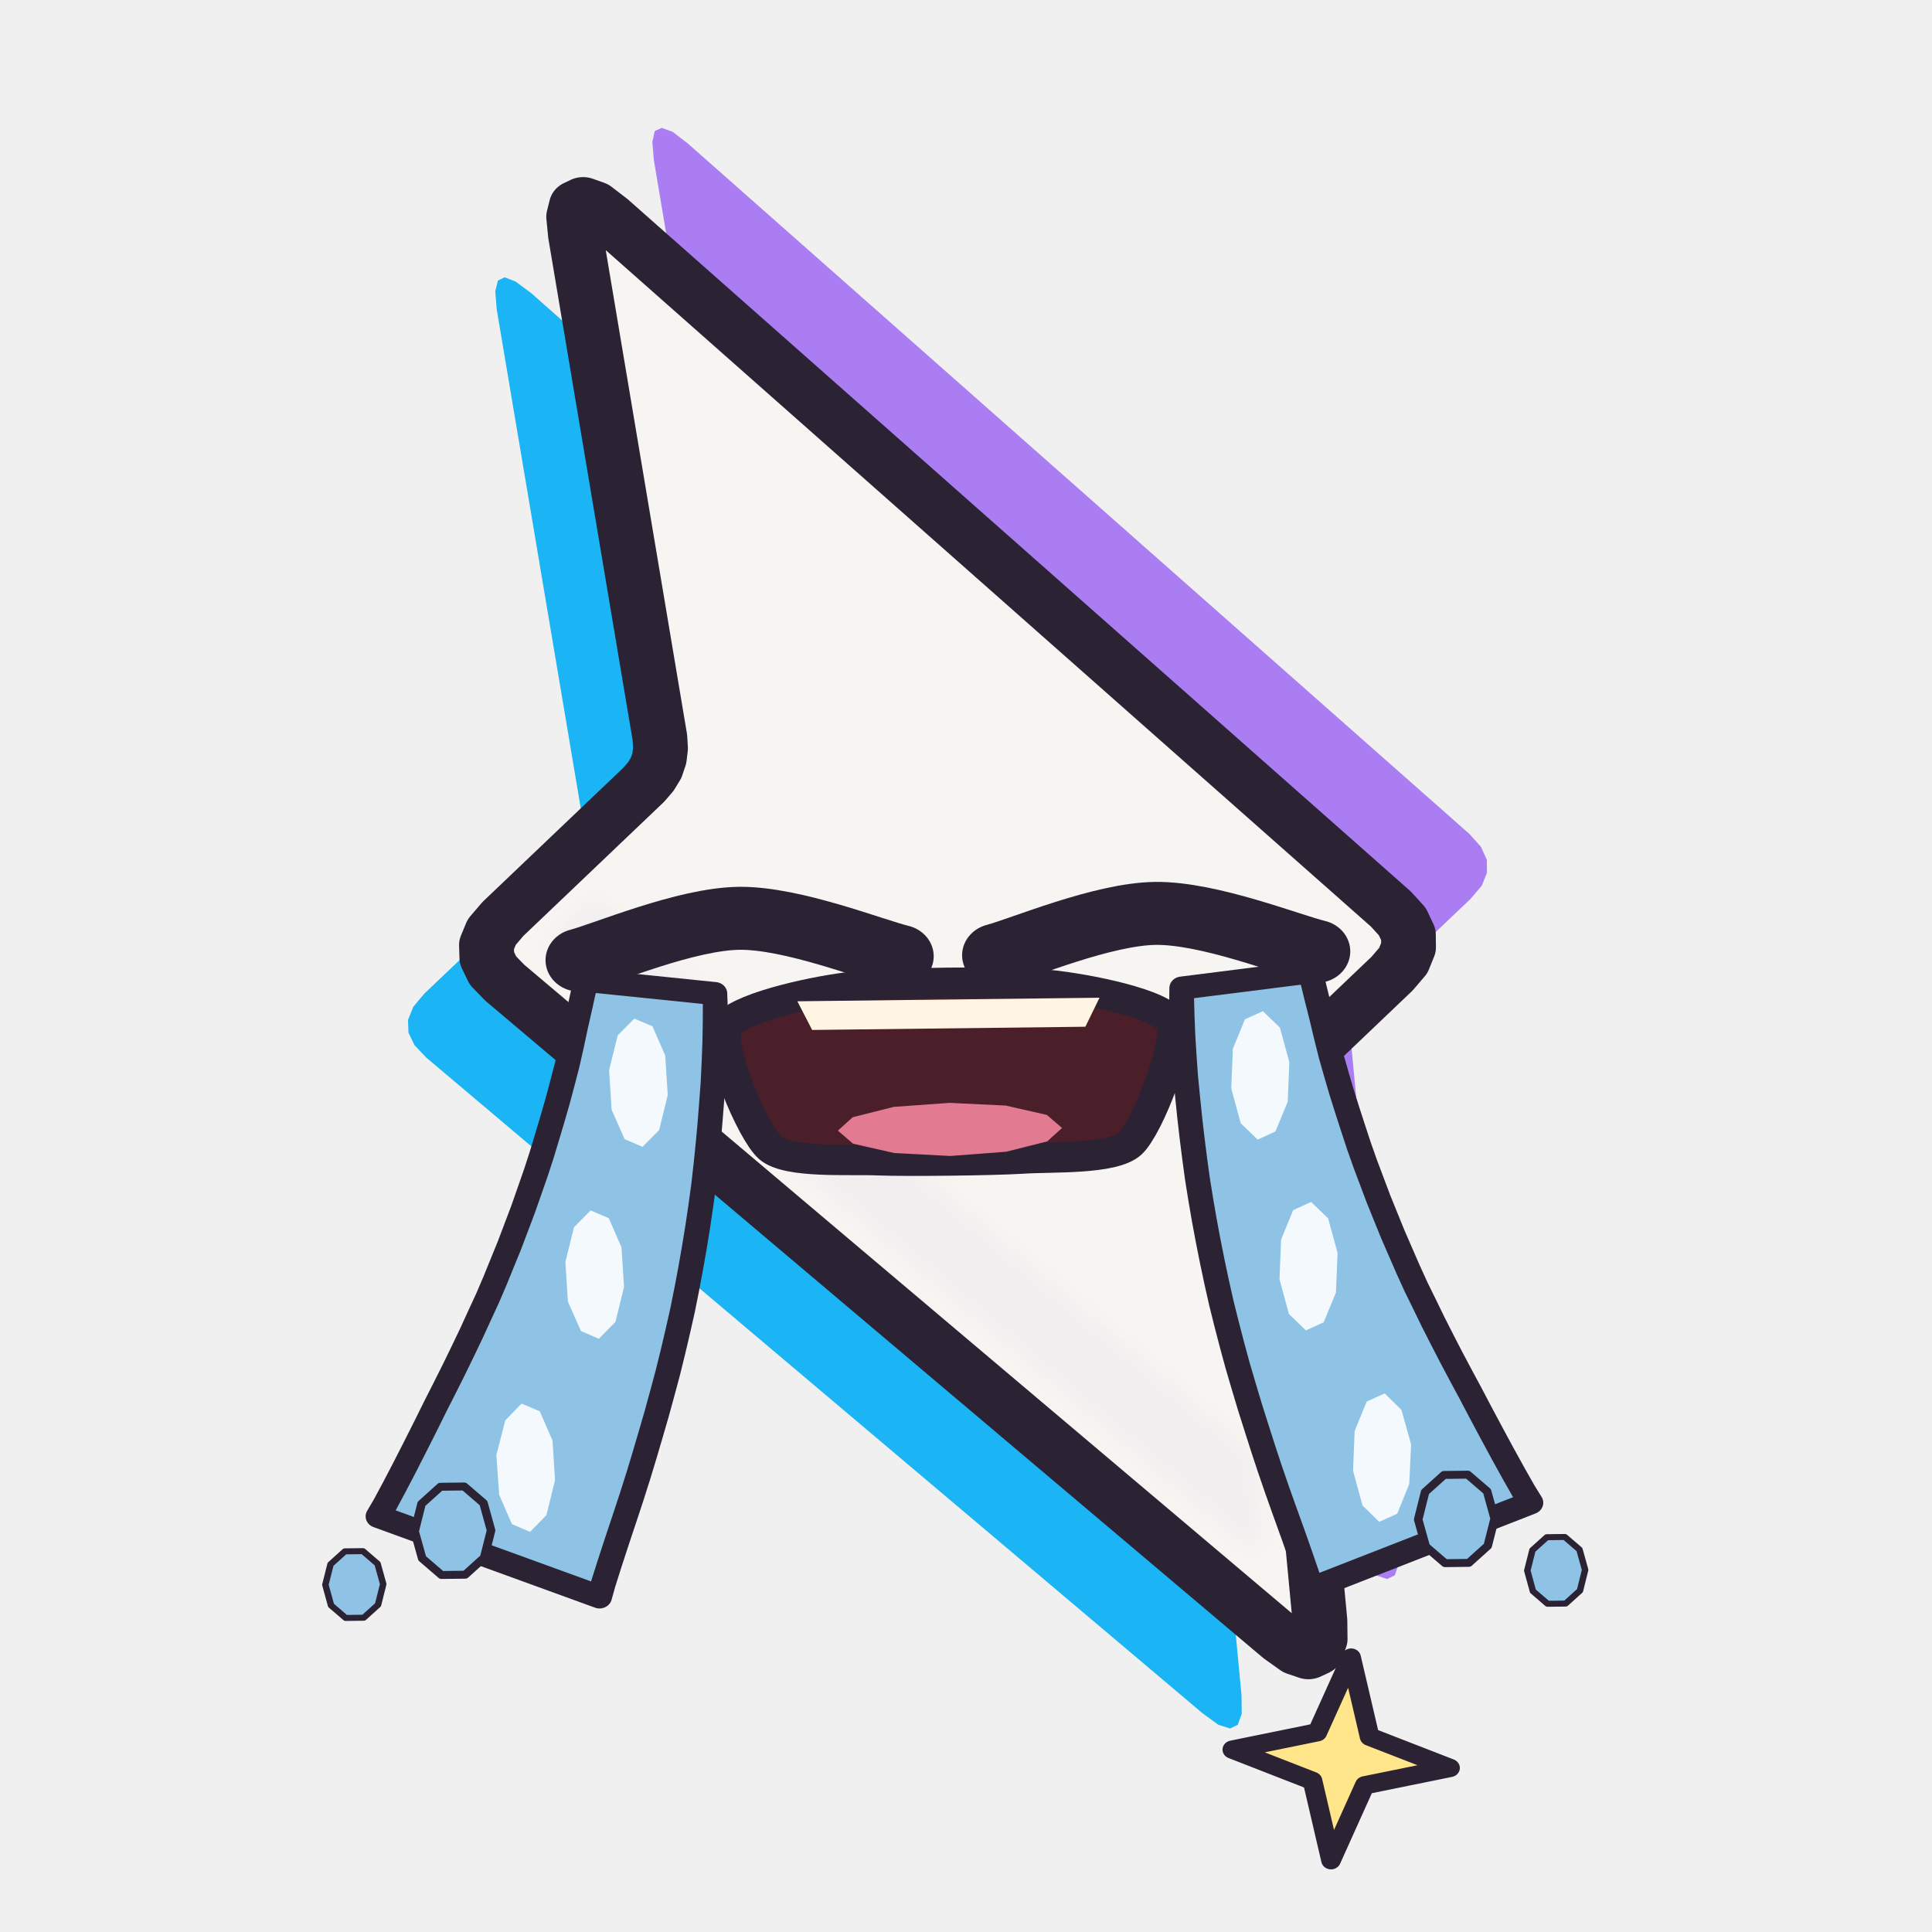
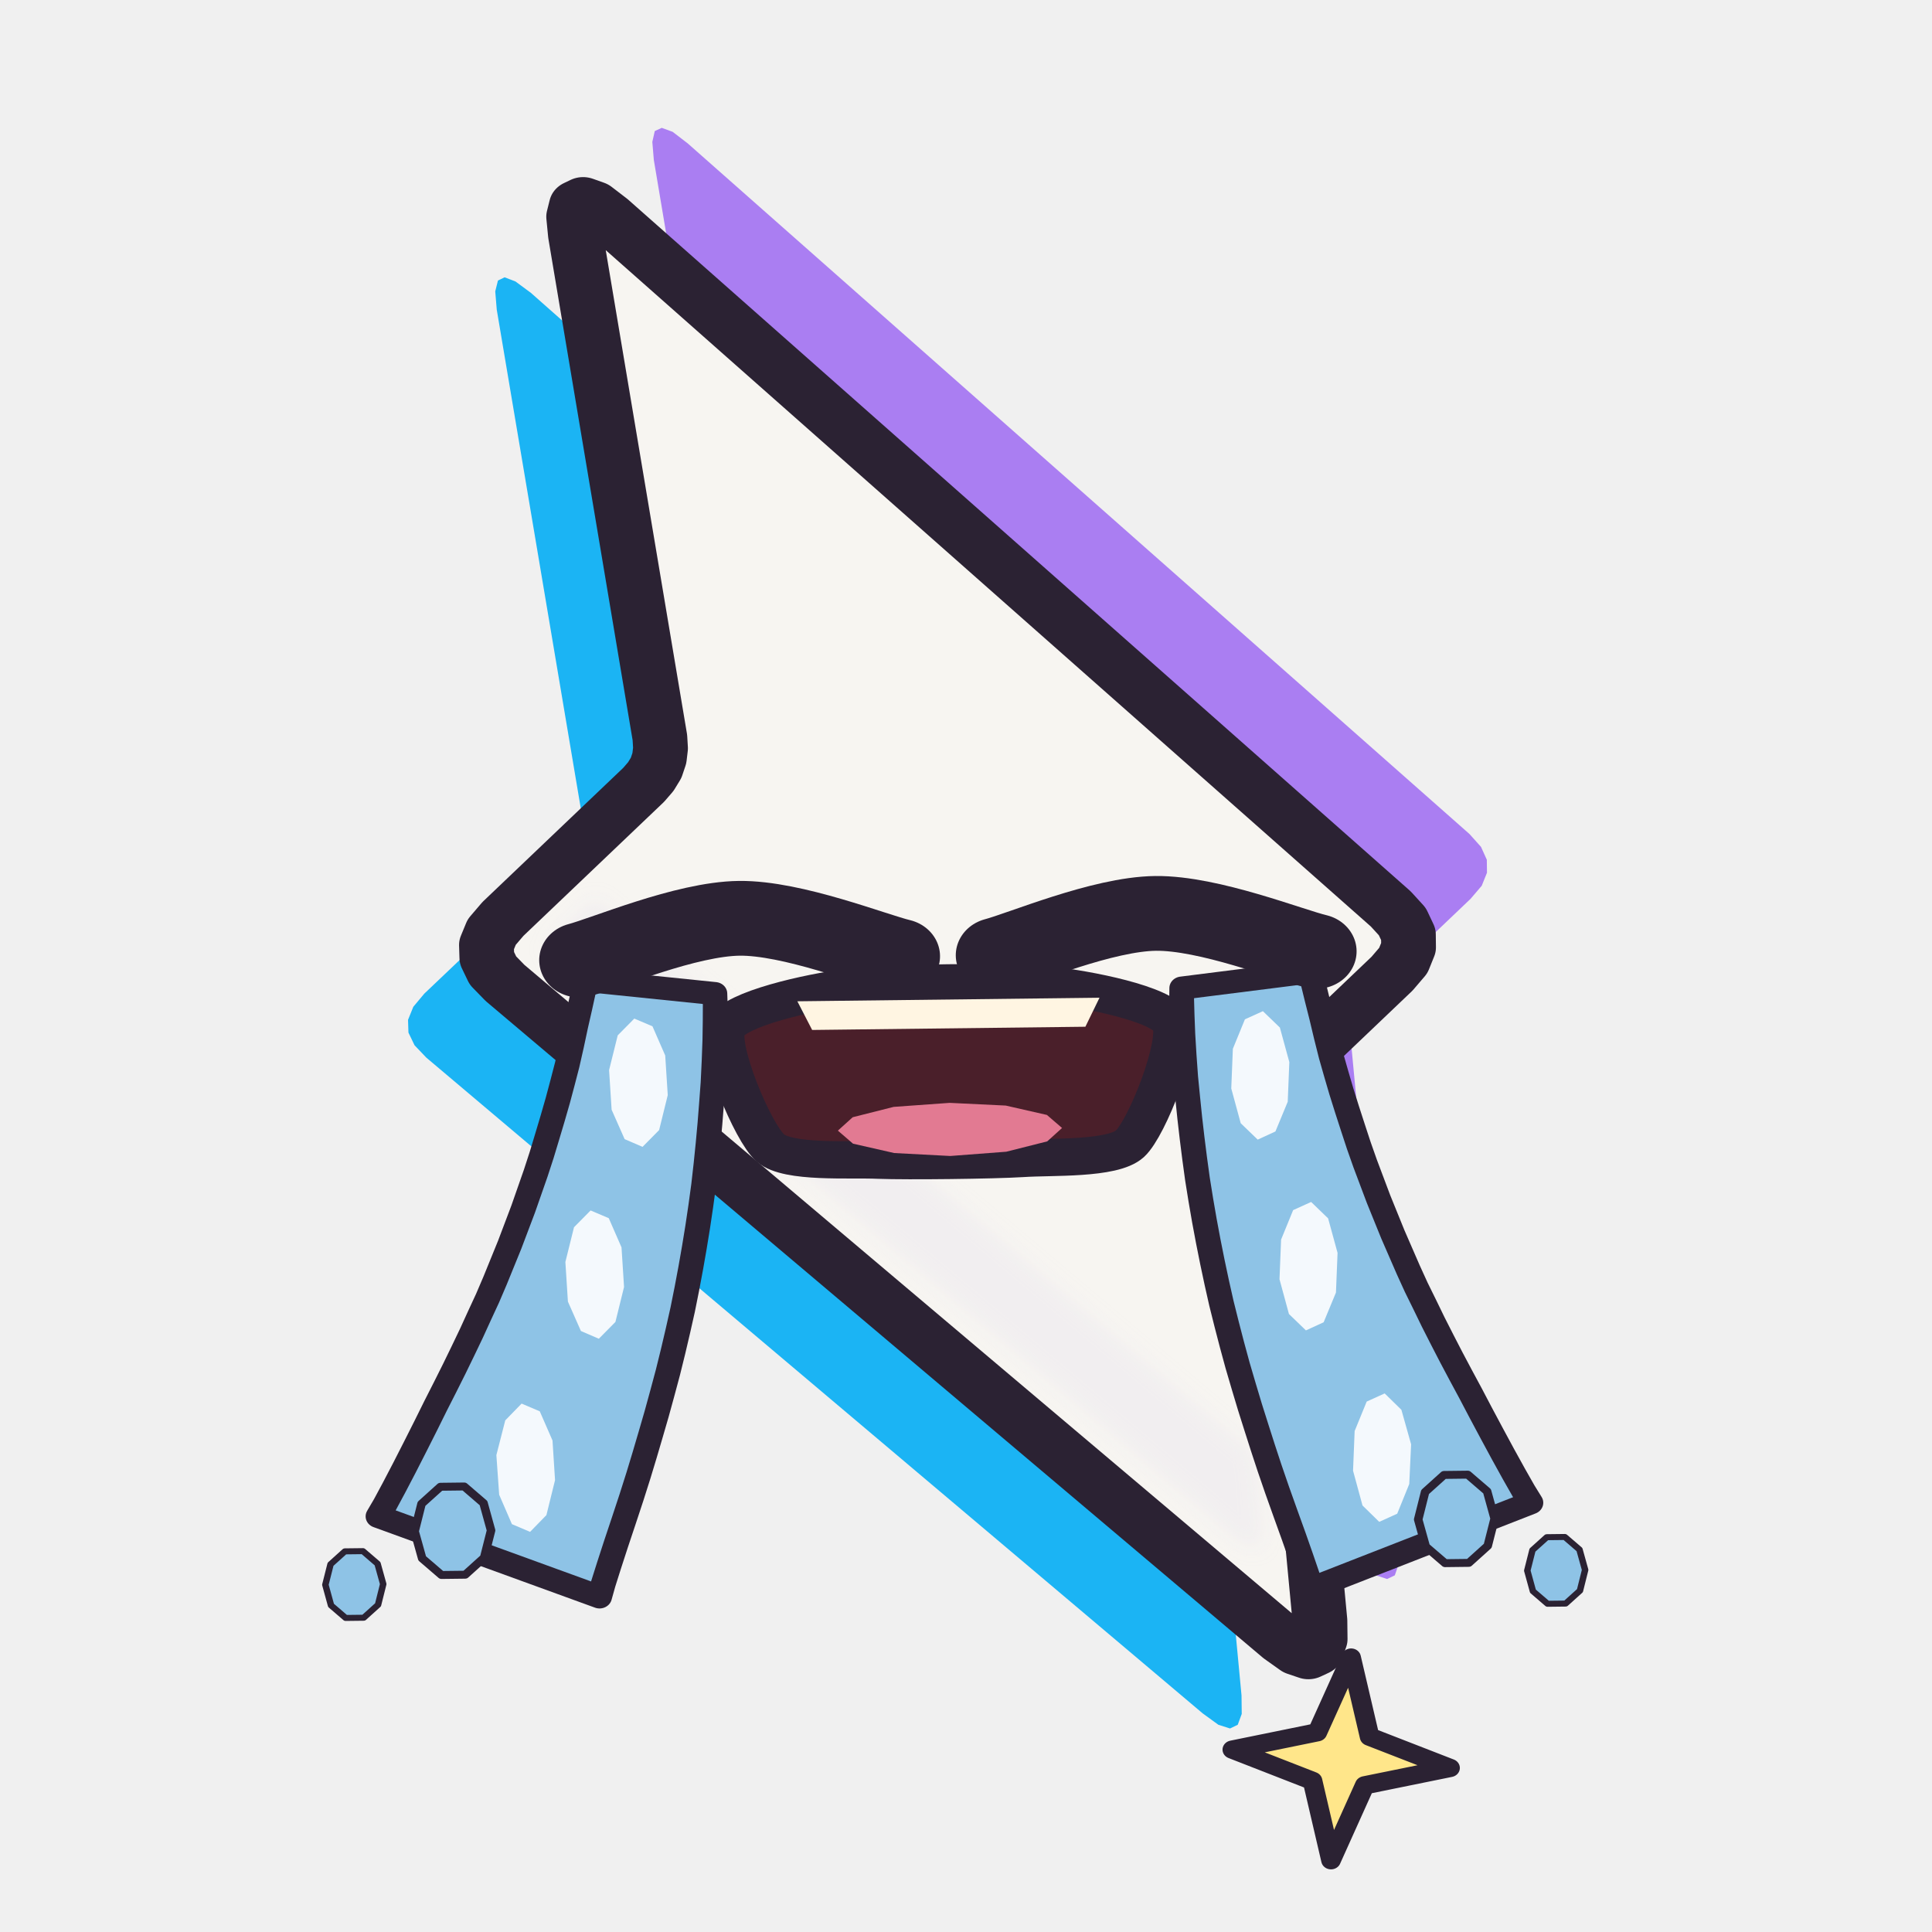
<svg xmlns="http://www.w3.org/2000/svg" viewBox="0 0 768 768" width="128" height="128">
  <defs>
    <filter id="cry-soft" x="-20%" y="-20%" width="140%" height="140%">
      <feGaussianBlur stdDeviation="4" />
    </filter>
    <path id="cry-0" d="M-1.6 -261.1 2.7 -266.5 4.9 -271.9 4.9 -277.3 2.6 -282.7 -1.8 -288 -301.2 -579.2 -307.1 -584 -311.3 -585.8 -313.9 -584.5 -315 -580 -314.5 -572.4 -284 -362.8 -283.8 -358.4 -284.3 -354.2 -285.6 -350.3 -287.7 -346.7 -290.5 -343.3 -345.7 -288.2 -350 -282.8 -352.1 -277.4 -352 -272.1 -349.7 -266.8 -345.2 -261.6 -47.6 15 -41.6 19.8 -37.1 21.4 -34.1 19.9 -32.5 15.4 -32.5 7.7 -48.6 -201.7 -48.6 -206.2 -47.8 -210.4 -46.4 -214.3 -44.2 -218 -41.3 -221.3Z" fill="#1bb4f4" />
    <path id="cry-1" d="M59.8 -322.5 64.2 -327.9 66.3 -333.3 66.3 -338.7 64.1 -344.1 59.7 -349.5 -239.8 -640.6 -245.6 -645.5 -249.8 -647.2 -252.5 -645.9 -253.5 -641.4 -253 -633.9 -222.6 -424.3 -222.3 -419.8 -222.9 -415.7 -224.2 -411.8 -226.2 -408.1 -229.1 -404.7 -284.2 -349.6 -288.5 -344.2 -290.7 -338.9 -290.6 -333.5 -288.2 -328.3 -283.7 -323 13.8 -46.4 19.8 -41.7 24.4 -40 27.4 -41.5 28.9 -46 29 -53.7 12.9 -263.2 12.9 -267.6 13.6 -271.8 15.1 -275.7 17.2 -279.4 20.1 -282.8Z" fill="#aa7ef2" />
    <path id="cry-2" d="M29.1 -291.8 33.5 -297.2 35.6 -302.6 35.6 -308 33.3 -313.4 28.9 -318.7 -270.5 -609.9 -276.3 -614.8 -280.6 -616.5 -283.2 -615.2 -284.3 -610.7 -283.7 -603.2 -253.3 -393.6 -253.1 -389.1 -253.6 -385 -254.9 -381 -257 -377.4 -259.8 -374 -314.9 -318.9 -319.3 -313.5 -321.4 -308.2 -321.3 -302.8 -319 -297.5 -314.4 -292.3 -16.9 -15.7 -10.9 -11 -6.4 -9.3 -3.3 -10.8 -1.8 -15.3 -1.8 -23 -17.9 -232.4 -17.8 -236.9 -17.1 -241.1 -15.7 -245 -13.5 -248.7 -10.6 -252.1Z" fill="#f7f5f1" />
    <path id="cry-3" d="M-279.2 -327.5 -292.7 -314 -295.3 -310.8 -296.6 -307.5 -296.5 -304.3 -295.1 -301.2 -292.4 -298 -33 -56.9 -29.4 -54.1 -26.7 -53.1 -24.9 -54 -24 -56.7 -24 -61.3 -26.4 -92.5Z" fill="#dbd6ed" fill-opacity="0.22" filter="url(#cry-soft)" />
    <path id="cry-4" d="M29.1 -291.8 33.5 -297.2 35.6 -302.6 35.6 -308 33.3 -313.4 28.9 -318.7 -270.5 -609.9 -276.3 -614.8 -280.6 -616.5 -283.2 -615.2 -284.3 -610.7 -283.7 -603.2 -253.3 -393.6 -253.1 -389.1 -253.6 -385 -254.9 -381 -257 -377.4 -259.8 -374 -314.9 -318.9 -319.3 -313.5 -321.4 -308.2 -321.3 -302.8 -319 -297.5 -314.4 -292.3 -16.9 -15.7 -10.9 -11 -6.4 -9.3 -3.3 -10.8 -1.8 -15.3 -1.8 -23 -17.9 -232.4 -17.8 -236.9 -17.1 -241.1 -15.7 -245 -13.5 -248.7 -10.6 -252.1Z" fill="none" stroke="#2B2233" stroke-width="21.2" />
    <path id="cry-5" d="M47.9 38.9 14.8 45.7 1.4 76.7 -5.4 43.6 -36.3 30.2 -3.3 23.4 10.1 -7.5 16.9 25.5Z" fill="#FFE68A" />
    <path id="cry-6" d="M47.9 38.9 14.8 45.7 1.4 76.7 -5.4 43.6 -36.3 30.2 -3.3 23.4 10.1 -7.5 16.9 25.5Z" fill="none" stroke="#2B2233" stroke-width="7.6" />
    <path id="cry-7" d="M-140 -212.3 -141.3 -207.6 -142.7 -201.1 -144.4 -193.5 -146.1 -185.4 -147.9 -177.3 -149.8 -169.8 -151.7 -162.5 -153.8 -155 -156 -147.4 -158.2 -139.9 -160.6 -132.3 -163.1 -124.9 -165.6 -117.5 -168.3 -110.1 -171 -102.7 -173.9 -95.3 -176.8 -87.9 -179.8 -80.6 -183 -73.4 -186.2 -66.1 -189.6 -58.7 -193.1 -51.2 -196.7 -43.7 -200.4 -36.1 -204.2 -28.1 -208.4 -19.4 -212.7 -10.6 -216.8 -2.4 -220.4 4.6 -223.2 9.6 -137.8 44.2 -136.3 38.7 -134 31.2 -131.2 22.3 -128.1 12.7 -125 3 -122.2 -6.1 -119.7 -14.6 -117.3 -23 -114.9 -31.5 -112.6 -40.1 -110.3 -48.9 -108.2 -57.6 -106.2 -66.3 -104.3 -74.9 -102.6 -83.5 -101 -92.1 -99.5 -100.7 -98.1 -109.3 -96.8 -118 -95.6 -126.7 -94.6 -135.3 -93.7 -143.8 -92.9 -152.1 -92.2 -160.4 -91.5 -169.1 -91 -178.1 -90.6 -186.9 -90.4 -194.9 -90.3 -201.5 -90.4 -206.2Z" fill="#8EC3E6" />
    <path id="cry-8" d="M-140 -212.3 -141.3 -207.6 -142.7 -201.1 -144.4 -193.5 -146.1 -185.4 -147.9 -177.3 -149.8 -169.8 -151.7 -162.5 -153.8 -155 -156 -147.4 -158.2 -139.9 -160.6 -132.3 -163.1 -124.9 -165.6 -117.5 -168.3 -110.1 -171 -102.7 -173.9 -95.3 -176.8 -87.9 -179.8 -80.6 -183 -73.4 -186.2 -66.1 -189.6 -58.7 -193.1 -51.2 -196.7 -43.7 -200.4 -36.1 -204.2 -28.1 -208.4 -19.4 -212.7 -10.6 -216.8 -2.4 -220.4 4.6 -223.2 9.6 -137.8 44.2 -136.3 38.7 -134 31.2 -131.2 22.3 -128.1 12.7 -125 3 -122.2 -6.1 -119.7 -14.6 -117.3 -23 -114.9 -31.5 -112.6 -40.1 -110.3 -48.9 -108.2 -57.6 -106.2 -66.3 -104.3 -74.9 -102.6 -83.5 -101 -92.1 -99.5 -100.7 -98.1 -109.3 -96.8 -118 -95.6 -126.7 -94.6 -135.3 -93.7 -143.8 -92.9 -152.1 -92.2 -160.4 -91.5 -169.1 -91 -178.1 -90.6 -186.9 -90.4 -194.9 -90.3 -201.5 -90.4 -206.2Z" fill="none" stroke="#2B2233" stroke-width="9.6" />
    <path id="cry-9" d="M-109.1 -164.2 -112.6 -149.7 -119.1 -142.8 -126 -146.1 -130.9 -158.4 -131.7 -174.9 -128.2 -189.3 -121.7 -196.2 -114.7 -192.9 -109.9 -180.7Z" fill="#FFFFFF" fill-opacity="0.9" />
    <path id="cry-a" d="M-126.9 -84.6 -130.4 -70.1 -136.9 -63.2 -143.8 -66.5 -148.7 -78.8 -149.5 -95.3 -146 -109.7 -139.5 -116.6 -132.5 -113.3 -127.7 -101.1Z" fill="#FFFFFF" fill-opacity="0.9" />
    <path id="cry-b" d="M-154.5 -4.6 -158 9.9 -164.4 16.8 -171.4 13.5 -176.2 1.2 -177.1 -15.3 -173.5 -29.7 -167.1 -36.6 -160.1 -33.3 -155.3 -21.1Z" fill="#FFFFFF" fill-opacity="0.9" />
    <path id="cry-c" d="M-179.5 16 -182.3 27.3 -189.7 34.3 -198.9 34.3 -206.3 27.3 -209.1 16 -206.3 4.6 -198.9 -2.4 -189.7 -2.4 -182.3 4.6Z" fill="#8EC3E6" />
    <path id="cry-d" d="M-179.5 16 -182.3 27.3 -189.7 34.3 -198.9 34.3 -206.3 27.3 -209.1 16 -206.3 4.6 -198.9 -2.4 -189.7 -2.4 -182.3 4.6Z" fill="none" stroke="#2B2233" stroke-width="3.3" />
    <path id="cry-e" d="M-221.5 37.8 -223.6 46.4 -229.2 51.7 -236.2 51.7 -241.8 46.4 -243.9 37.8 -241.8 29.3 -236.2 24 -229.2 24 -223.6 29.3Z" fill="#8EC3E6" />
    <path id="cry-f" d="M-221.5 37.8 -223.6 46.4 -229.2 51.7 -236.2 51.7 -241.8 46.4 -243.9 37.8 -241.8 29.3 -236.2 24 -229.2 24 -223.6 29.3Z" fill="none" stroke="#2B2233" stroke-width="2.5" />
-     <path id="cry-g" d="M-142.7 -220.8C-132.3 -223.6 -101.3 -237.4 -80.6 -237.4C-60 -237.4 -29 -223.6 -18.6 -220.8" fill="none" stroke="#2B2233" stroke-width="26.2" />
+     <path id="cry-g" d="M-142.7 -220.8C-132.3 -223.6 -101.3 -237.4 -80.6 -237.4C-60 -237.4 -29 -223.6 -18.6 -220.8" fill="none" stroke="#2B2233" stroke-width="31.1" />
    <path id="cry-h" d="M90.4 -206.2 90.3 -201.5 90.4 -194.9 90.6 -186.9 91 -178.1 91.5 -169.1 92.2 -160.4 92.9 -152.1 93.7 -143.8 94.6 -135.3 95.6 -126.7 96.8 -118 98.1 -109.3 99.5 -100.7 101 -92.1 102.6 -83.5 104.3 -74.9 106.2 -66.3 108.2 -57.6 110.3 -48.9 112.6 -40.1 114.9 -31.5 117.3 -23 119.7 -14.6 122.2 -6.1 125 3 128.1 12.7 131.2 22.3 134 31.2 136.3 38.7 137.8 44.2 223.2 9.6 220.4 4.6 216.8 -2.4 212.7 -10.6 208.4 -19.4 204.2 -28.1 200.4 -36.1 196.7 -43.7 193.1 -51.2 189.6 -58.7 186.2 -66.1 183 -73.4 179.8 -80.6 176.8 -87.9 173.9 -95.3 171 -102.7 168.3 -110.1 165.6 -117.5 163.1 -124.9 160.6 -132.3 158.2 -139.9 156 -147.4 153.8 -155 151.7 -162.5 149.8 -169.8 147.9 -177.3 146.1 -185.4 144.4 -193.5 142.7 -201.1 141.3 -207.6 140 -212.3Z" fill="#8EC3E6" />
    <path id="cry-i" d="M90.4 -206.2 90.3 -201.5 90.4 -194.9 90.6 -186.9 91 -178.1 91.5 -169.1 92.2 -160.4 92.9 -152.1 93.7 -143.8 94.6 -135.3 95.6 -126.7 96.8 -118 98.1 -109.3 99.5 -100.7 101 -92.1 102.6 -83.5 104.3 -74.9 106.2 -66.3 108.2 -57.6 110.3 -48.9 112.6 -40.1 114.9 -31.5 117.3 -23 119.7 -14.6 122.2 -6.1 125 3 128.1 12.7 131.2 22.3 134 31.2 136.3 38.7 137.8 44.2 223.2 9.6 220.4 4.6 216.8 -2.4 212.7 -10.6 208.4 -19.4 204.2 -28.1 200.4 -36.1 196.7 -43.7 193.1 -51.2 189.6 -58.7 186.2 -66.1 183 -73.4 179.8 -80.6 176.8 -87.9 173.9 -95.3 171 -102.7 168.3 -110.1 165.6 -117.5 163.1 -124.9 160.6 -132.3 158.2 -139.9 156 -147.4 153.8 -155 151.7 -162.5 149.8 -169.8 147.9 -177.3 146.1 -185.4 144.4 -193.5 142.7 -201.1 141.3 -207.6 140 -212.3Z" fill="none" stroke="#2B2233" stroke-width="9.6" />
    <path id="cry-j" d="M131.7 -174.9 130.9 -158.4 126 -146.1 119.1 -142.8 112.6 -149.7 109.1 -164.2 109.9 -180.7 114.7 -192.9 121.7 -196.2 128.2 -189.3Z" fill="#FFFFFF" fill-opacity="0.9" />
    <path id="cry-k" d="M149.5 -95.3 148.7 -78.8 143.8 -66.5 136.9 -63.2 130.4 -70.1 126.9 -84.6 127.7 -101.1 132.5 -113.3 139.5 -116.6 146 -109.7Z" fill="#FFFFFF" fill-opacity="0.9" />
    <path id="cry-l" d="M177.1 -15.3 176.2 1.2 171.4 13.5 164.4 16.8 158 9.9 154.5 -4.6 155.3 -21.1 160.1 -33.3 167.1 -36.6 173.5 -29.7Z" fill="#FFFFFF" fill-opacity="0.9" />
    <path id="cry-m" d="M209.1 16 206.3 27.3 198.9 34.3 189.7 34.3 182.3 27.3 179.5 16 182.3 4.6 189.7 -2.4 198.9 -2.4 206.3 4.6Z" fill="#8EC3E6" />
    <path id="cry-n" d="M209.1 16 206.3 27.3 198.9 34.3 189.7 34.3 182.3 27.3 179.5 16 182.3 4.6 189.7 -2.4 198.9 -2.4 206.3 4.6Z" fill="none" stroke="#2B2233" stroke-width="3.3" />
    <path id="cry-o" d="M243.9 37.8 241.8 46.4 236.2 51.7 229.2 51.7 223.6 46.4 221.5 37.8 223.6 29.3 229.2 24 236.2 24 241.8 29.3Z" fill="#8EC3E6" />
    <path id="cry-p" d="M243.9 37.8 241.8 46.4 236.2 51.7 229.2 51.7 223.6 46.4 221.5 37.8 223.6 29.3 229.2 24 236.2 24 241.8 29.3Z" fill="none" stroke="#2B2233" stroke-width="2.5" />
-     <path id="cry-q" d="M18.6 -220.8C29 -223.6 60 -237.4 80.6 -237.4C101.3 -237.4 132.3 -223.6 142.7 -220.8" fill="none" stroke="#2B2233" stroke-width="26.2" />
+     <path id="cry-q" d="M18.6 -220.8C29 -223.6 60 -237.4 80.6 -237.4C101.3 -237.4 132.3 -223.6 142.7 -220.8" fill="none" stroke="#2B2233" stroke-width="31.1" />
    <path id="cry-r" d="M-86.3 -165.1C-82.7 -172.9 -53.6 -179.4 -39 -181.2C-24.4 -183.1 24.4 -183.1 39 -181.2C53.6 -179.4 82.7 -172.9 86.3 -165.1C89.9 -157.4 76.4 -121.3 69.6 -114.8C62.8 -108.3 39.2 -109.9 27.8 -109.2C16.5 -108.6 -16.5 -108.6 -27.8 -109.2C-39.2 -109.9 -62.8 -108.3 -69.6 -114.8C-76.4 -121.3 -89.9 -157.4 -86.3 -165.1Z" fill="#4A1F2A" />
-     <path id="cry-s" d="M-86.3 -165.1C-82.7 -172.9 -53.6 -179.4 -39 -181.2C-24.4 -183.1 24.4 -183.1 39 -181.2C53.6 -179.4 82.7 -172.9 86.3 -165.1C89.9 -157.4 76.4 -121.3 69.6 -114.8C62.8 -108.3 39.2 -109.9 27.8 -109.2C16.5 -108.6 -16.5 -108.6 -27.8 -109.2C-39.2 -109.9 -62.8 -108.3 -69.6 -114.8C-76.4 -121.3 -89.9 -157.4 -86.3 -165.1Z" fill="none" stroke="#2B2233" stroke-width="12.7" />
+     <path id="cry-s" d="M-86.3 -165.1C-82.7 -172.9 -53.6 -179.4 -39 -181.2C-24.4 -183.1 24.4 -183.1 39 -181.2C53.6 -179.4 82.7 -172.9 86.3 -165.1C89.9 -157.4 76.4 -121.3 69.6 -114.8C62.8 -108.3 39.2 -109.9 27.8 -109.2C16.5 -108.6 -16.5 -108.6 -27.8 -109.2C-39.2 -109.9 -62.8 -108.3 -69.6 -114.8C-76.4 -121.3 -89.9 -157.4 -86.3 -165.1Z" fill="none" stroke="#2B2233" stroke-width="15.5" />
    <path id="cry-t" d="M-58.5 -175.7 58.5 -175.7 52.9 -163.7 -52.9 -163.7Z" fill="#FFF5E2" />
    <path id="cry-u" d="M43.4 -121.7 37.6 -116.2 21.7 -112.1 0 -110.6 -21.7 -112.1 -37.6 -116.2 -43.4 -121.7 -37.6 -127.2 -21.7 -131.3 0 -132.7 21.7 -131.3 37.6 -127.2Z" fill="#E27A92" />
  </defs>
  <g stroke-linecap="round" stroke-linejoin="round">
    <use href="#cry-0" transform="matrix(1.0266 -0.0121 0.0113 0.9555 526.8 666.2)" />
    <use href="#cry-1" transform="matrix(1.0266 -0.0121 0.0113 0.9555 526.8 666.2)" />
    <use href="#cry-2" transform="matrix(1.0266 -0.0121 0.0113 0.9555 526.8 666.2)" />
    <use href="#cry-3" transform="matrix(1.0266 -0.0121 0.0113 0.9555 526.8 666.2)" />
    <use href="#cry-4" transform="matrix(1.0266 -0.0121 0.0113 0.9555 526.8 666.2)" />
    <use href="#cry-5" transform="matrix(1.0266 -0.0121 0.0113 0.9555 526.8 666.2)" />
    <use href="#cry-6" transform="matrix(1.0266 -0.0121 0.0113 0.9555 526.8 666.2)" />
    <use href="#cry-7" transform="matrix(1.0266 -0.0121 0.0113 0.9555 379.3 590.9)" />
    <use href="#cry-8" transform="matrix(1.0266 -0.0121 0.0113 0.9555 379.3 590.9)" />
    <use href="#cry-9" transform="matrix(1.0266 -0.0121 0.0113 0.9555 379.3 590.9)" />
    <use href="#cry-a" transform="matrix(1.0266 -0.0121 0.0113 0.9555 379.3 590.9)" />
    <use href="#cry-b" transform="matrix(1.0266 -0.0121 0.0113 0.9555 379.3 590.9)" />
    <use href="#cry-c" transform="matrix(1.0266 -0.0121 0.0113 0.9555 379.3 590.9)" />
    <use href="#cry-d" transform="matrix(1.0266 -0.0121 0.0113 0.9555 379.3 590.9)" />
    <use href="#cry-e" transform="matrix(1.0266 -0.0121 0.0113 0.9555 379.3 590.9)" />
    <use href="#cry-f" transform="matrix(1.0266 -0.0121 0.0113 0.9555 379.3 590.9)" />
    <use href="#cry-g" transform="matrix(1.0266 -0.0121 0.0113 0.9555 379.3 590.9)" />
    <use href="#cry-h" transform="matrix(1.0266 -0.0121 0.0113 0.9555 379.3 590.9)" />
    <use href="#cry-i" transform="matrix(1.0266 -0.0121 0.0113 0.9555 379.3 590.9)" />
    <use href="#cry-j" transform="matrix(1.0266 -0.0121 0.0113 0.9555 379.3 590.9)" />
    <use href="#cry-k" transform="matrix(1.0266 -0.0121 0.0113 0.9555 379.3 590.9)" />
    <use href="#cry-l" transform="matrix(1.0266 -0.0121 0.0113 0.9555 379.3 590.9)" />
    <use href="#cry-m" transform="matrix(1.0266 -0.0121 0.0113 0.9555 379.3 590.9)" />
    <use href="#cry-n" transform="matrix(1.0266 -0.0121 0.0113 0.9555 379.3 590.9)" />
    <use href="#cry-o" transform="matrix(1.0266 -0.0121 0.0113 0.9555 379.3 590.9)" />
    <use href="#cry-p" transform="matrix(1.0266 -0.0121 0.0113 0.9555 379.3 590.9)" />
    <use href="#cry-q" transform="matrix(1.0266 -0.0121 0.0113 0.9555 379.3 590.9)" />
    <use href="#cry-r" transform="matrix(1.0266 -0.0121 0.0113 0.9555 379 565.2)" />
    <use href="#cry-s" transform="matrix(1.0266 -0.0121 0.0113 0.9555 379 565.2)" />
    <use href="#cry-t" transform="matrix(1.0266 -0.0121 0.0113 0.9555 379 565.2)" />
    <use href="#cry-u" transform="matrix(1.0266 -0.0121 0.0113 0.9555 379 565.2)" />
  </g>
</svg>
